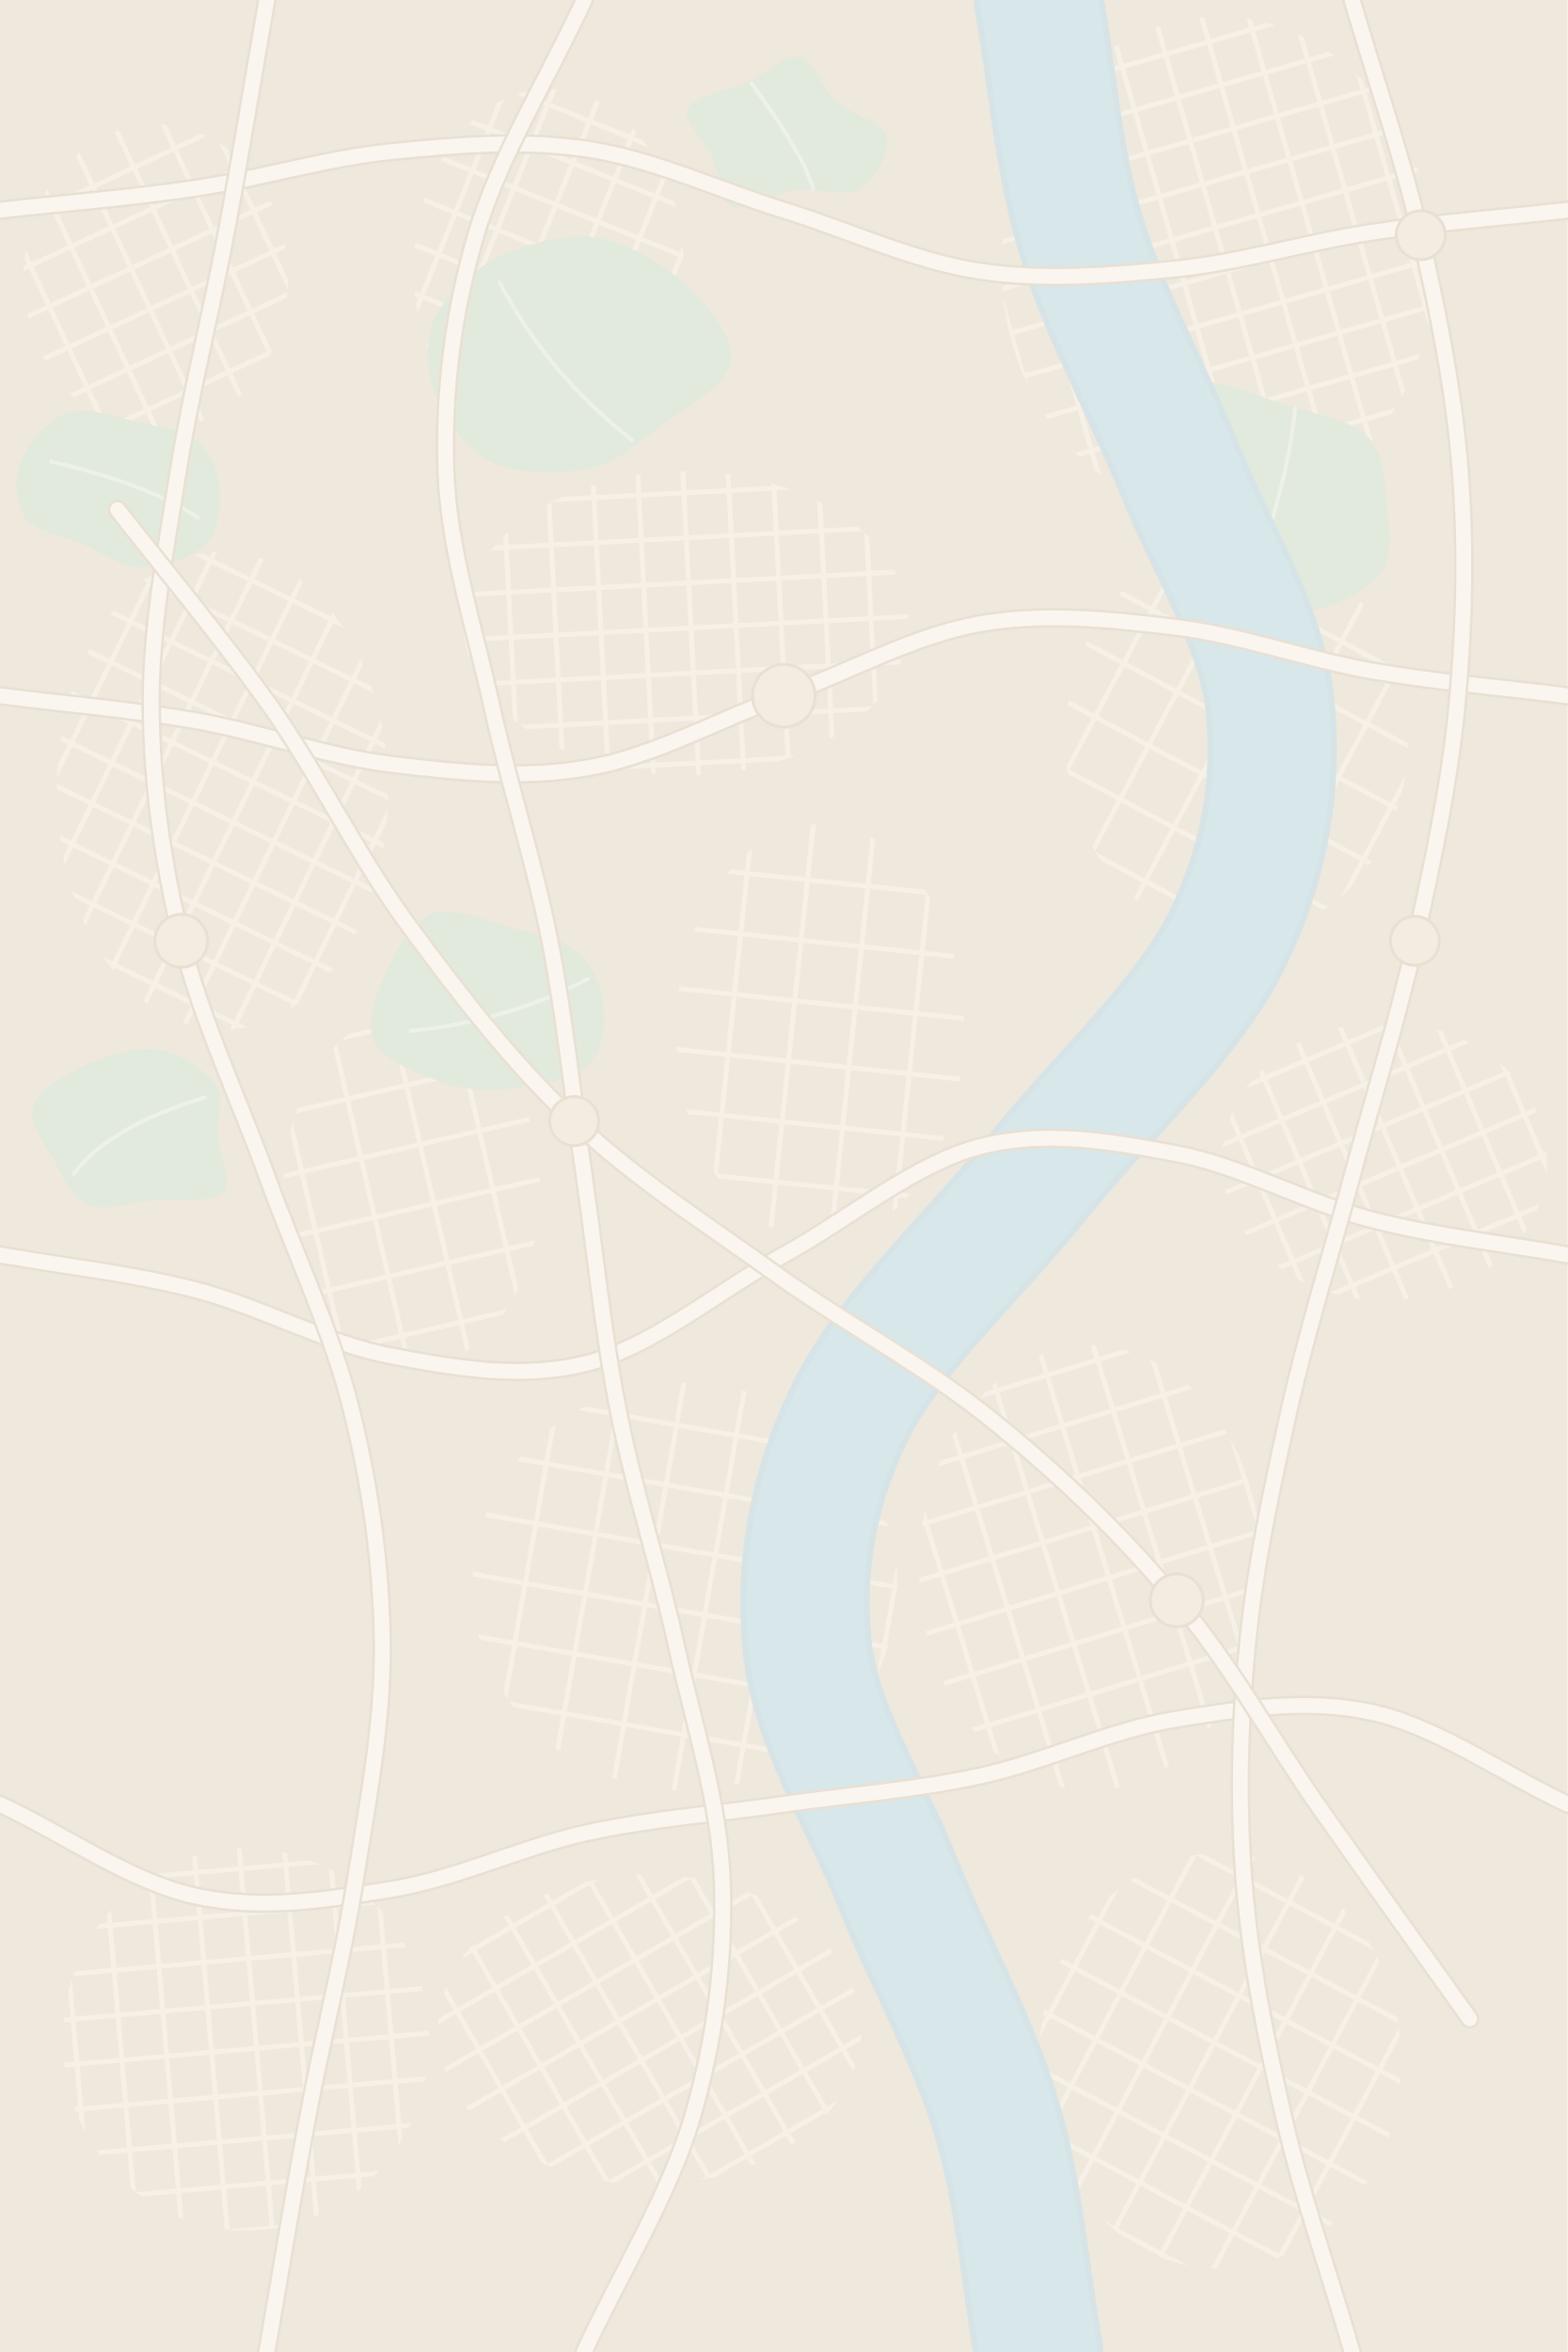
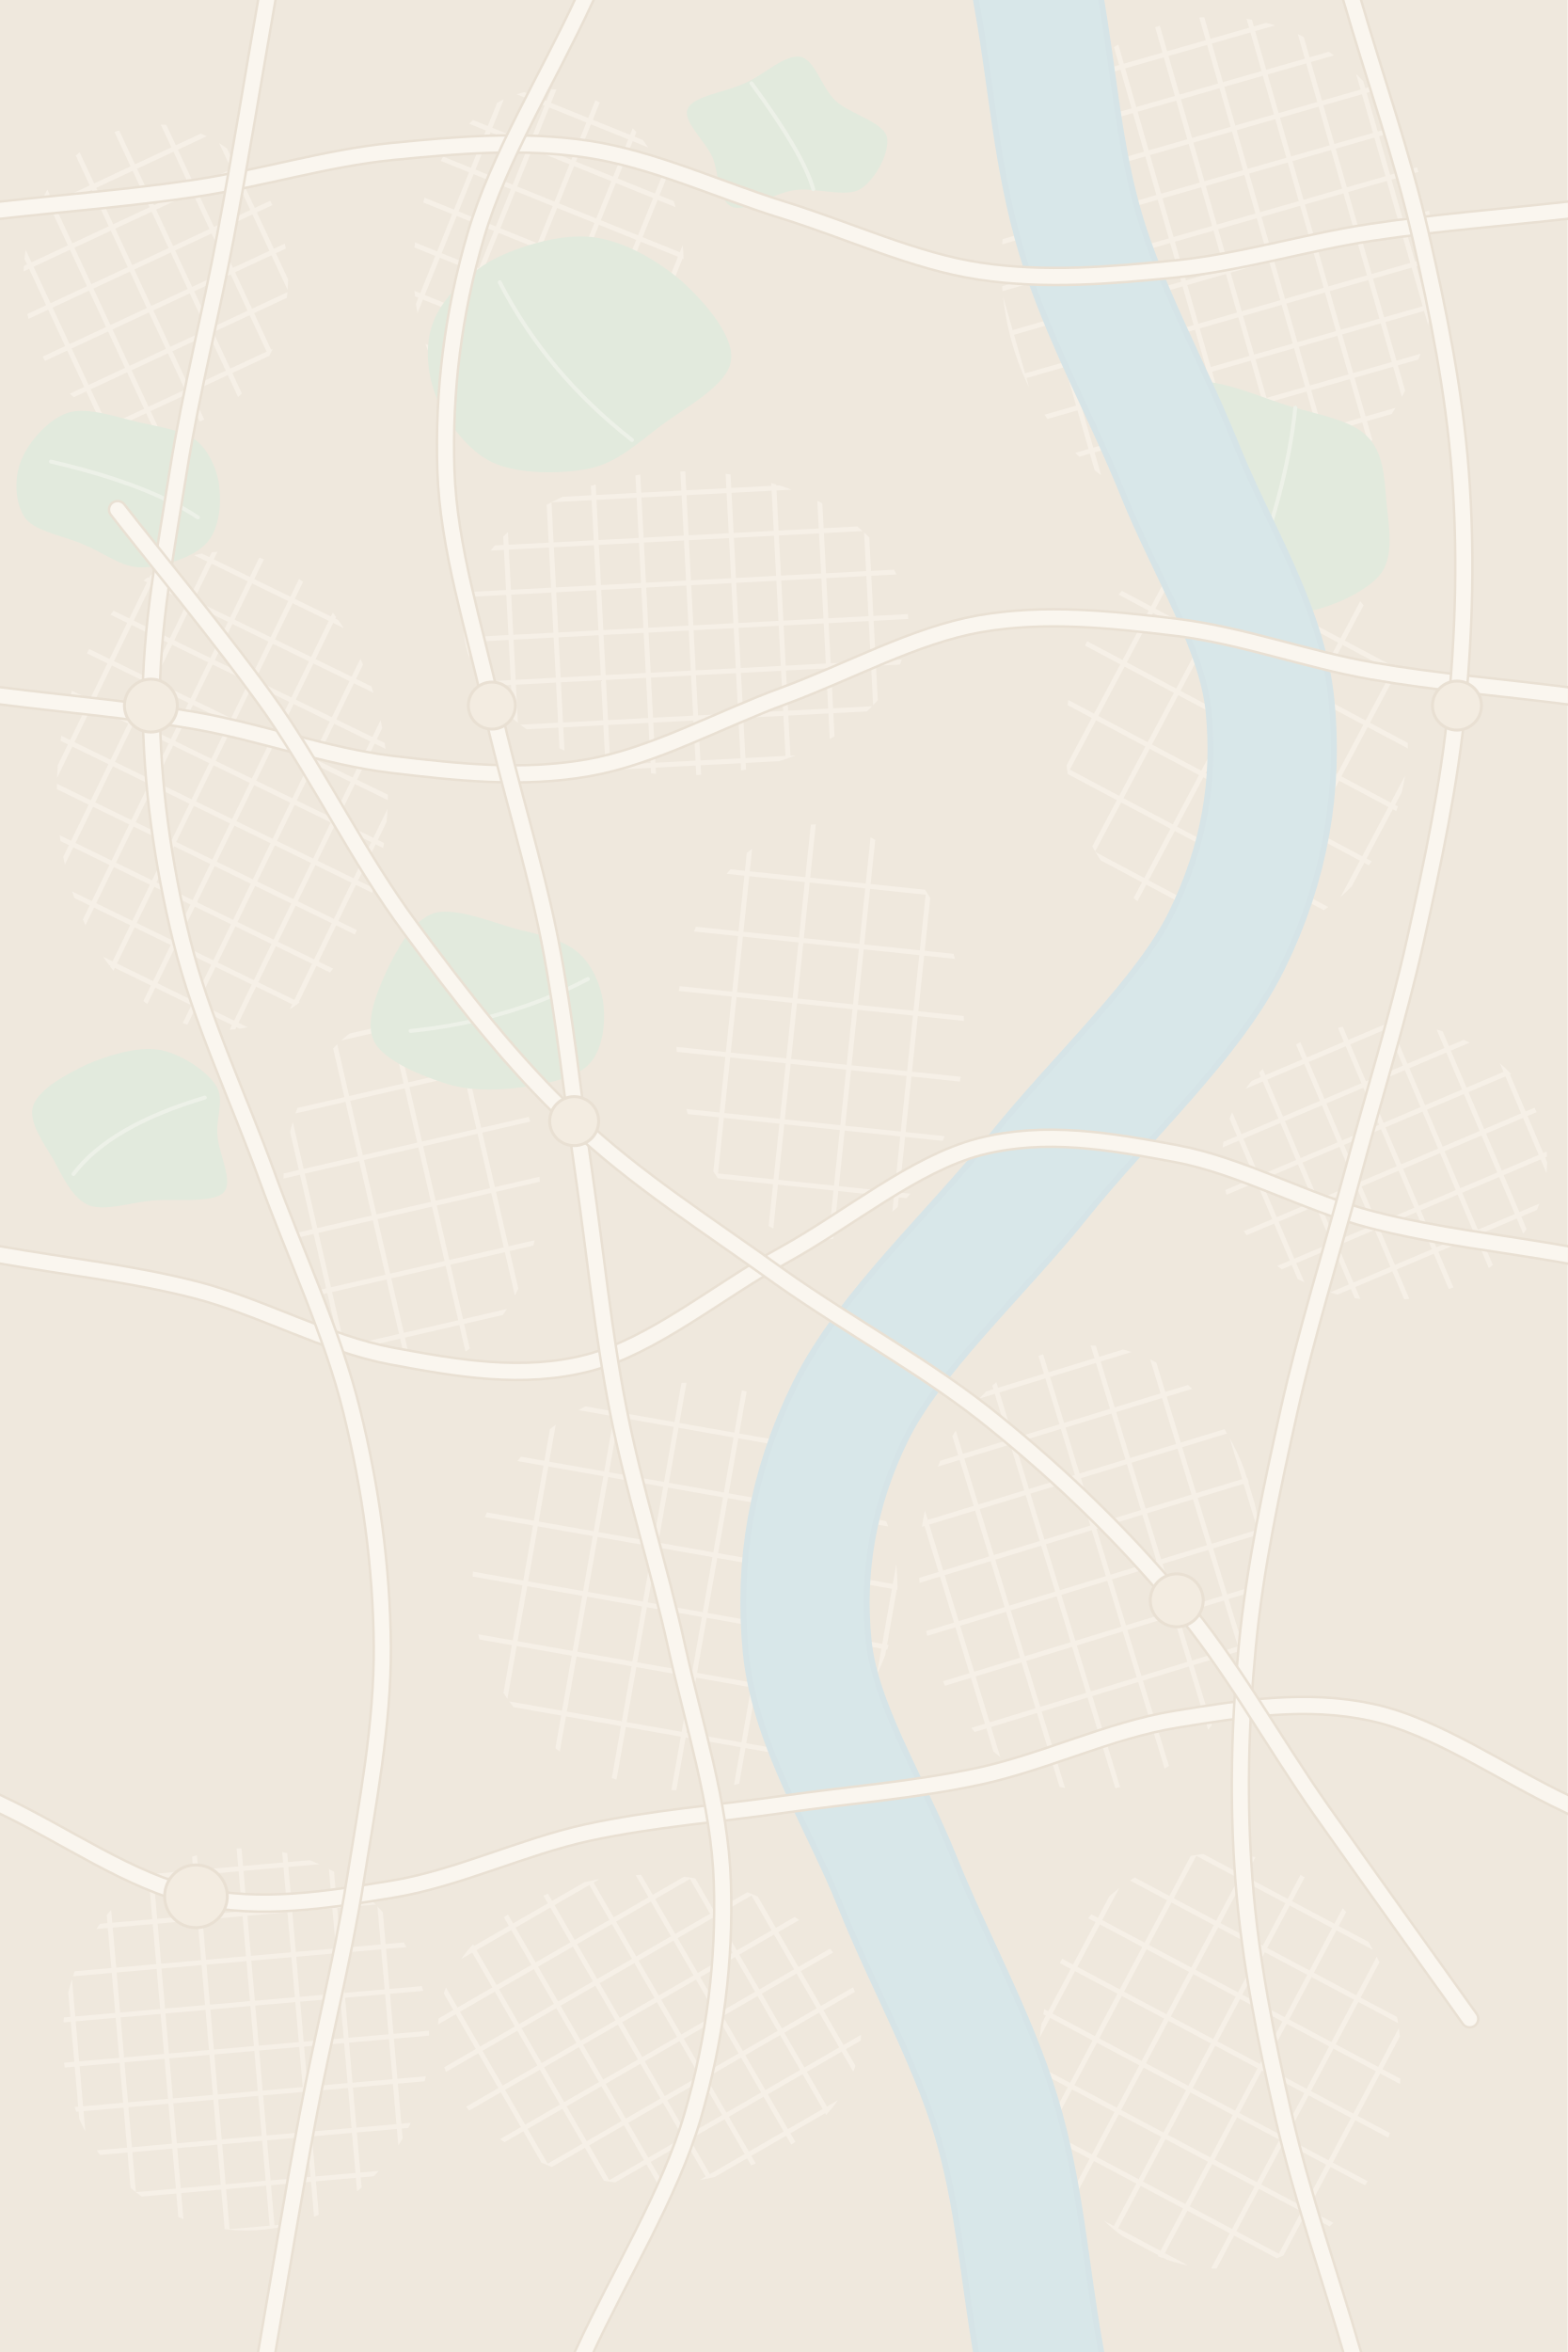
<svg xmlns="http://www.w3.org/2000/svg" width="1600" height="2400" viewBox="0 0 1600 2400">
  <defs>
    <clipPath id="q1">
      <ellipse cx="699" cy="1619" rx="217" ry="208" />
    </clipPath>
    <clipPath id="q2">
      <ellipse cx="560" cy="275" rx="138" ry="184" />
    </clipPath>
    <clipPath id="q3">
      <ellipse cx="837" cy="1053" rx="147" ry="212" />
    </clipPath>
    <clipPath id="q4">
      <ellipse cx="1262" cy="754" rx="175" ry="203" />
    </clipPath>
    <clipPath id="q5">
      <ellipse cx="700" cy="636" rx="227" ry="155" />
    </clipPath>
    <clipPath id="q6">
      <ellipse cx="1243" cy="271" rx="221" ry="254" />
    </clipPath>
    <clipPath id="q7">
      <ellipse cx="420" cy="1214" rx="131" ry="182" />
    </clipPath>
    <clipPath id="q8">
      <ellipse cx="251" cy="2081" rx="187" ry="195" />
    </clipPath>
    <clipPath id="q9">
      <ellipse cx="1413" cy="1185" rx="166" ry="142" />
    </clipPath>
    <clipPath id="q10">
      <ellipse cx="159" cy="283" rx="135" ry="156" />
    </clipPath>
    <clipPath id="q11">
      <ellipse cx="663" cy="2071" rx="216" ry="158" />
    </clipPath>
    <clipPath id="q12">
      <ellipse cx="1245" cy="2103" rx="185" ry="212" />
    </clipPath>
    <clipPath id="q13">
      <ellipse cx="1113" cy="1600" rx="175" ry="227" />
    </clipPath>
    <clipPath id="q14">
      <ellipse cx="227" cy="807" rx="169" ry="244" />
    </clipPath>
    <style>.street{fill:none;stroke:#F6F0E7;stroke-width:5}.park{fill:#E2EADD}.park-path{fill:none;stroke:#EDF1E8;stroke-width:4;stroke-linecap:round}.bank{fill:none;stroke:#D6E4E7;stroke-width:132;stroke-linecap:round}.water{fill:none;stroke:#D8E7E9;stroke-width:120;stroke-linecap:round}.casing{fill:none;stroke:#E9E0D3;stroke-width:20;stroke-linecap:round}.avenue{fill:none;stroke:#FAF6EF;stroke-width:15;stroke-linecap:round}.square{fill:#F3ECE1;stroke:#E9E0D3;stroke-width:3}</style>
  </defs>
  <rect width="1600" height="2400" fill="#EFE8DD" />
  <g clip-path="url(#q1)">
    <path transform="rotate(10 699 1619)" d="M352 1272H1046M352 1272V1966M352 1334H1046M414 1272V1966M352 1396H1046M476 1272V1966M352 1458H1046M538 1272V1966M352 1520H1046M600 1272V1966M352 1582H1046M662 1272V1966M352 1644H1046M724 1272V1966M352 1706H1046M786 1272V1966M352 1768H1046M848 1272V1966M352 1830H1046M910 1272V1966M352 1892H1046M972 1272V1966M352 1954H1046M1034 1272V1966" class="street" />
  </g>
  <g clip-path="url(#q2)">
    <path transform="rotate(22 560 275)" d="M266 -19H854M266 -19V569M266 27H854M312 -19V569M266 73H854M358 -19V569M266 119H854M404 -19V569M266 165H854M450 -19V569M266 211H854M496 -19V569M266 257H854M542 -19V569M266 303H854M588 -19V569M266 349H854M634 -19V569M266 395H854M680 -19V569M266 441H854M726 -19V569M266 487H854M772 -19V569M266 533H854M818 -19V569" class="street" />
  </g>
  <g clip-path="url(#q3)">
    <path transform="rotate(6 837 1053)" d="M498 714H1176M498 714V1392M498 776H1176M560 714V1392M498 838H1176M622 714V1392M498 900H1176M684 714V1392M498 962H1176M746 714V1392M498 1024H1176M808 714V1392M498 1086H1176M870 714V1392M498 1148H1176M932 714V1392M498 1210H1176M994 714V1392M498 1272H1176M1056 714V1392M498 1334H1176M1118 714V1392" class="street" />
  </g>
  <g clip-path="url(#q4)">
    <path transform="rotate(28 1262 754)" d="M938 430H1586M938 430V1078M938 492H1586M1000 430V1078M938 554H1586M1062 430V1078M938 616H1586M1124 430V1078M938 678H1586M1186 430V1078M938 740H1586M1248 430V1078M938 802H1586M1310 430V1078M938 864H1586M1372 430V1078M938 926H1586M1434 430V1078M938 988H1586M1496 430V1078M938 1050H1586M1558 430V1078" class="street" />
  </g>
  <g clip-path="url(#q5)">
    <path transform="rotate(-3 700 636)" d="M337 273H1063M337 273V999M337 319H1063M383 273V999M337 365H1063M429 273V999M337 411H1063M475 273V999M337 457H1063M521 273V999M337 503H1063M567 273V999M337 549H1063M613 273V999M337 595H1063M659 273V999M337 641H1063M705 273V999M337 687H1063M751 273V999M337 733H1063M797 273V999M337 779H1063M843 273V999M337 825H1063M889 273V999M337 871H1063M935 273V999M337 917H1063M981 273V999M337 963H1063M1027 273V999" class="street" />
  </g>
  <g clip-path="url(#q6)">
    <path transform="rotate(-16 1243 271)" d="M837 -135H1649M837 -135V677M837 -89H1649M883 -135V677M837 -43H1649M929 -135V677M837 3H1649M975 -135V677M837 49H1649M1021 -135V677M837 95H1649M1067 -135V677M837 141H1649M1113 -135V677M837 187H1649M1159 -135V677M837 233H1649M1205 -135V677M837 279H1649M1251 -135V677M837 325H1649M1297 -135V677M837 371H1649M1343 -135V677M837 417H1649M1389 -135V677M837 463H1649M1435 -135V677M837 509H1649M1481 -135V677M837 555H1649M1527 -135V677M837 601H1649M1573 -135V677M837 647H1649M1619 -135V677" class="street" />
  </g>
  <g clip-path="url(#q7)">
    <path transform="rotate(-13 420 1214)" d="M129 923H711M129 923V1505M129 985H711M191 923V1505M129 1047H711M253 923V1505M129 1109H711M315 923V1505M129 1171H711M377 923V1505M129 1233H711M439 923V1505M129 1295H711M501 923V1505M129 1357H711M563 923V1505M129 1419H711M625 923V1505M129 1481H711M687 923V1505" class="street" />
  </g>
  <g clip-path="url(#q8)">
    <path transform="rotate(-5 251 2081)" d="M-61 1769H563M-61 1769V2393M-61 1815H563M-15 1769V2393M-61 1861H563M31 1769V2393M-61 1907H563M77 1769V2393M-61 1953H563M123 1769V2393M-61 1999H563M169 1769V2393M-61 2045H563M215 1769V2393M-61 2091H563M261 1769V2393M-61 2137H563M307 1769V2393M-61 2183H563M353 1769V2393M-61 2229H563M399 1769V2393M-61 2275H563M445 1769V2393M-61 2321H563M491 1769V2393M-61 2367H563M537 1769V2393" class="street" />
  </g>
  <g clip-path="url(#q9)">
    <path transform="rotate(-23 1413 1185)" d="M1149 921H1677M1149 921V1449M1149 967H1677M1195 921V1449M1149 1013H1677M1241 921V1449M1149 1059H1677M1287 921V1449M1149 1105H1677M1333 921V1449M1149 1151H1677M1379 921V1449M1149 1197H1677M1425 921V1449M1149 1243H1677M1471 921V1449M1149 1289H1677M1517 921V1449M1149 1335H1677M1563 921V1449M1149 1381H1677M1609 921V1449M1149 1427H1677M1655 921V1449" class="street" />
  </g>
  <g clip-path="url(#q10)">
    <path transform="rotate(-25 159 283)" d="M-90 34H408M-90 34V532M-90 80H408M-44 34V532M-90 126H408M2 34V532M-90 172H408M48 34V532M-90 218H408M94 34V532M-90 264H408M140 34V532M-90 310H408M186 34V532M-90 356H408M232 34V532M-90 402H408M278 34V532M-90 448H408M324 34V532M-90 494H408M370 34V532" class="street" />
  </g>
  <g clip-path="url(#q11)">
    <path transform="rotate(-30 663 2071)" d="M318 1726H1008M318 1726V2416M318 1772H1008M364 1726V2416M318 1818H1008M410 1726V2416M318 1864H1008M456 1726V2416M318 1910H1008M502 1726V2416M318 1956H1008M548 1726V2416M318 2002H1008M594 1726V2416M318 2048H1008M640 1726V2416M318 2094H1008M686 1726V2416M318 2140H1008M732 1726V2416M318 2186H1008M778 1726V2416M318 2232H1008M824 1726V2416M318 2278H1008M870 1726V2416M318 2324H1008M916 1726V2416M318 2370H1008M962 1726V2416M318 2416H1008M1008 1726V2416" class="street" />
  </g>
  <g clip-path="url(#q12)">
    <path transform="rotate(28 1245 2103)" d="M907 1765H1583M907 1765V2441M907 1819H1583M961 1765V2441M907 1873H1583M1015 1765V2441M907 1927H1583M1069 1765V2441M907 1981H1583M1123 1765V2441M907 2035H1583M1177 1765V2441M907 2089H1583M1231 1765V2441M907 2143H1583M1285 1765V2441M907 2197H1583M1339 1765V2441M907 2251H1583M1393 1765V2441M907 2305H1583M1447 1765V2441M907 2359H1583M1501 1765V2441M907 2413H1583M1555 1765V2441" class="street" />
  </g>
  <g clip-path="url(#q13)">
    <path transform="rotate(-17 1113 1600)" d="M750 1237H1476M750 1237V1963M750 1291H1476M804 1237V1963M750 1345H1476M858 1237V1963M750 1399H1476M912 1237V1963M750 1453H1476M966 1237V1963M750 1507H1476M1020 1237V1963M750 1561H1476M1074 1237V1963M750 1615H1476M1128 1237V1963M750 1669H1476M1182 1237V1963M750 1723H1476M1236 1237V1963M750 1777H1476M1290 1237V1963M750 1831H1476M1344 1237V1963M750 1885H1476M1398 1237V1963M750 1939H1476M1452 1237V1963" class="street" />
  </g>
  <g clip-path="url(#q14)">
    <path transform="rotate(26 227 807)" d="M-163 417H617M-163 417V1197M-163 463H617M-117 417V1197M-163 509H617M-71 417V1197M-163 555H617M-25 417V1197M-163 601H617M21 417V1197M-163 647H617M67 417V1197M-163 693H617M113 417V1197M-163 739H617M159 417V1197M-163 785H617M205 417V1197M-163 831H617M251 417V1197M-163 877H617M297 417V1197M-163 923H617M343 417V1197M-163 969H617M389 417V1197M-163 1015H617M435 417V1197M-163 1061H617M481 417V1197M-163 1107H617M527 417V1197M-163 1153H617M573 417V1197" class="street" />
  </g>
  <path d="M675 434 C651 452 630 472 602 478 C573 484 529 484 503 472 C477 460 456 430 446 407 C436 383 433 353 442 329 C451 305 476 280 503 265 C530 251 573 238 605 242 C638 246 673 267 697 288 C720 309 750 344 746 368 C743 393 699 416 675 434 Z" class="park" />
  <path d="M510 288 Q558 381 645 449" class="park-path" />
  <path d="M210 555 C197 569 165 579 144 579 C124 579 106 564 86 556 C67 547 37 543 26 529 C15 514 14 487 22 469 C29 451 50 427 70 421 C90 415 120 426 142 431 C164 436 187 439 201 450 C214 461 223 482 224 499 C226 517 223 542 210 555 Z" class="park" />
  <path d="M52 471 Q151 494 202 528" class="park-path" />
  <path d="M228 1217 C217 1228 179 1223 156 1225 C133 1227 108 1236 91 1230 C74 1223 64 1201 55 1184 C45 1167 28 1144 34 1128 C40 1111 68 1096 89 1086 C110 1077 139 1068 161 1071 C183 1074 210 1092 220 1107 C230 1121 220 1141 222 1159 C223 1177 239 1206 228 1217 Z" class="park" />
  <path d="M209 1120 Q112 1149 75 1198" class="park-path" />
  <path d="M878 193 C863 202 833 191 811 194 C789 197 761 217 747 211 C733 205 734 177 727 160 C719 143 696 123 702 111 C707 98 741 94 760 85 C779 77 801 55 817 58 C832 61 838 89 853 103 C867 116 900 124 905 139 C909 154 894 183 878 193 Z" class="park" />
  <path d="M767 85 Q820 157 830 193" class="park-path" />
  <path d="M600 1087 C586 1101 553 1107 528 1110 C503 1113 477 1113 453 1105 C428 1097 392 1082 382 1063 C372 1044 384 1014 394 992 C404 971 420 940 442 932 C464 925 502 941 527 948 C552 954 575 959 590 972 C605 985 614 1007 616 1026 C618 1045 615 1073 600 1087 Z" class="park" />
  <path d="M600 999 Q518 1042 419 1052" class="park-path" />
  <path d="M1408 587 C1392 606 1350 624 1321 626 C1292 627 1257 611 1235 597 C1213 583 1203 564 1189 543 C1174 522 1146 494 1149 469 C1152 443 1181 400 1209 391 C1237 382 1287 406 1318 415 C1349 424 1379 429 1395 445 C1412 461 1413 488 1415 512 C1417 535 1424 568 1408 587 Z" class="park" />
  <path d="M1322 416 Q1313 504 1271 607" class="park-path" />
-   <path d="M1060.0 0.0 C1074.4 80.0 1079.2 160.0 1103.2 240.0 C1127.3 320.0 1172.1 400.0 1204.3 480.0 C1236.4 560.0 1288.2 640.0 1296.2 720.0 C1304.1 800.0 1291.3 880.0 1251.9 960.0 C1212.5 1040.0 1124.0 1120.0 1060.0 1200.0 C996.0 1280.0 907.5 1360.0 868.1 1440.0 C828.7 1520.0 815.9 1600.0 823.8 1680.0 C831.8 1760.0 883.6 1840.0 915.7 1920.0 C947.9 2000.0 992.7 2080.0 1016.8 2160.0 C1040.8 2240.0 1045.6 2320.0 1060.0 2400.0" class="bank" />
-   <path d="M1060.0 0.0 C1074.4 80.0 1079.2 160.0 1103.2 240.0 C1127.3 320.0 1172.1 400.0 1204.3 480.0 C1236.4 560.0 1288.2 640.0 1296.2 720.0 C1304.1 800.0 1291.3 880.0 1251.9 960.0 C1212.5 1040.0 1124.0 1120.0 1060.0 1200.0 C996.0 1280.0 907.5 1360.0 868.1 1440.0 C828.7 1520.0 815.9 1600.0 823.8 1680.0 C831.8 1760.0 883.6 1840.0 915.7 1920.0 C947.9 2000.0 992.7 2080.0 1016.8 2160.0 C1040.8 2240.0 1045.6 2320.0 1060.0 2400.0" class="water" />
-   <path d="M0.0 214.5 C66.7 207.0 133.3 202.0 200.0 192.0 C266.7 182.0 333.3 161.2 400.0 154.6 C466.7 148.0 533.3 142.3 600.0 152.3 C666.7 162.3 733.3 193.8 800.0 214.5 C866.7 235.2 933.3 266.7 1000.0 276.7 C1066.7 286.7 1133.3 281.0 1200.0 274.4 C1266.7 267.8 1333.3 247.0 1400.0 237.0 C1466.7 227.0 1533.3 222.0 1600.0 214.5" class="casing" />
-   <path d="M0.0 214.5 C66.7 207.0 133.3 202.0 200.0 192.0 C266.7 182.0 333.3 161.2 400.0 154.6 C466.7 148.0 533.3 142.3 600.0 152.3 C666.7 162.3 733.3 193.8 800.0 214.5 C866.7 235.2 933.3 266.7 1000.0 276.7 C1066.7 286.7 1133.3 281.0 1200.0 274.4 C1266.7 267.8 1333.3 247.0 1400.0 237.0 C1466.7 227.0 1533.3 222.0 1600.0 214.5" class="avenue" />
-   <path d="M0.0 710.0 C66.7 718.5 133.3 723.8 200.0 735.5 C266.7 747.2 333.3 772.0 400.0 780.0 C466.7 788.0 533.3 795.2 600.0 783.5 C666.7 771.9 733.3 734.5 800.0 710.0 C866.7 685.5 933.3 648.2 1000.0 636.5 C1066.7 624.9 1133.3 632.1 1200.0 640.1 C1266.7 648.1 1333.3 672.9 1400.0 684.6 C1466.7 696.2 1533.3 701.5 1600.0 710.0" class="casing" />
-   <path d="M0.0 710.0 C66.7 718.5 133.3 723.8 200.0 735.5 C266.7 747.2 333.3 772.0 400.0 780.0 C466.7 788.0 533.3 795.2 600.0 783.5 C666.7 771.9 733.3 734.5 800.0 710.0 C866.7 685.5 933.3 648.2 1000.0 636.5 C1066.7 624.9 1133.3 632.1 1200.0 640.1 C1266.7 648.1 1333.3 672.9 1400.0 684.6 C1466.7 696.2 1533.3 701.5 1600.0 710.0" class="avenue" />
-   <path d="M0.0 1280.5 C66.7 1292.4 133.3 1299.1 200.0 1316.3 C266.7 1333.5 333.3 1371.4 400.0 1383.8 C466.7 1396.2 533.3 1408.0 600.0 1390.8 C666.7 1373.6 733.3 1317.2 800.0 1280.5 C866.7 1243.7 933.3 1187.4 1000.0 1170.1 C1066.7 1152.9 1133.3 1164.7 1200.0 1177.1 C1266.7 1189.5 1333.3 1227.4 1400.0 1244.6 C1466.7 1261.9 1533.3 1268.5 1600.0 1280.5" class="casing" />
-   <path d="M0.0 1280.5 C66.7 1292.4 133.3 1299.1 200.0 1316.3 C266.7 1333.5 333.3 1371.4 400.0 1383.8 C466.7 1396.2 533.3 1408.0 600.0 1390.8 C666.7 1373.6 733.3 1317.2 800.0 1280.5 C866.7 1243.7 933.3 1187.4 1000.0 1170.1 C1066.7 1152.9 1133.3 1164.7 1200.0 1177.1 C1266.7 1189.5 1333.3 1227.4 1400.0 1244.6 C1466.7 1261.9 1533.3 1268.5 1600.0 1280.5" class="avenue" />
-   <path d="M0.0 1841.1 C66.7 1872.4 133.3 1920.5 200.0 1934.9 C266.7 1949.4 333.3 1938.7 400.0 1927.8 C466.7 1917.0 533.3 1884.4 600.0 1869.9 C666.7 1855.5 733.3 1850.7 800.0 1841.1 C866.7 1831.5 933.3 1826.7 1000.0 1812.3 C1066.7 1797.8 1133.3 1765.2 1200.0 1754.4 C1266.7 1743.5 1333.3 1732.8 1400.0 1747.3 C1466.7 1761.7 1533.3 1809.8 1600.0 1841.1" class="casing" />
-   <path d="M0.0 1841.1 C66.7 1872.4 133.3 1920.5 200.0 1934.9 C266.7 1949.4 333.3 1938.7 400.0 1927.8 C466.7 1917.0 533.3 1884.4 600.0 1869.9 C666.7 1855.5 733.3 1850.7 800.0 1841.1 C866.7 1831.5 933.3 1826.7 1000.0 1812.3 C1066.7 1797.8 1133.3 1765.2 1200.0 1754.4 C1266.7 1743.5 1333.3 1732.8 1400.0 1747.3 C1466.7 1761.7 1533.3 1809.8 1600.0 1841.1" class="avenue" />
-   <path d="M272.3 0.0 C258.3 80.0 245.5 160.0 230.4 240.0 C215.4 320.0 194.8 400.0 182.1 480.0 C169.4 560.0 153.8 640.0 154.3 720.0 C154.9 800.0 165.8 880.0 185.5 960.0 C205.1 1040.0 243.3 1120.0 272.3 1200.0 C301.2 1280.0 339.4 1360.0 359.0 1440.0 C378.7 1520.0 389.6 1600.0 390.2 1680.0 C390.7 1760.0 375.1 1840.0 362.4 1920.0 C349.7 2000.0 329.1 2080.0 314.1 2160.0 C299.1 2240.0 286.2 2320.0 272.3 2400.0" class="casing" />
-   <path d="M272.3 0.0 C258.3 80.0 245.5 160.0 230.4 240.0 C215.4 320.0 194.8 400.0 182.1 480.0 C169.4 560.0 153.8 640.0 154.3 720.0 C154.9 800.0 165.8 880.0 185.5 960.0 C205.1 1040.0 243.3 1120.0 272.3 1200.0 C301.2 1280.0 339.4 1360.0 359.0 1440.0 C378.7 1520.0 389.6 1600.0 390.2 1680.0 C390.7 1760.0 375.1 1840.0 362.4 1920.0 C349.7 2000.0 329.1 2080.0 314.1 2160.0 C299.1 2240.0 286.2 2320.0 272.3 2400.0" class="avenue" />
-   <path d="M596.2 0.0 C559.3 80.0 509.2 160.0 485.7 240.0 C462.2 320.0 452.5 400.0 455.1 480.0 C457.8 560.0 484.1 640.0 501.8 720.0 C519.5 800.0 545.4 880.0 561.2 960.0 C576.9 1040.0 584.5 1120.0 596.2 1200.0 C607.8 1280.0 615.4 1360.0 631.2 1440.0 C646.9 1520.0 672.9 1600.0 690.5 1680.0 C708.2 1760.0 734.5 1840.0 737.2 1920.0 C739.9 2000.0 730.2 2080.0 706.7 2160.0 C683.2 2240.0 633.0 2320.0 596.2 2400.0" class="casing" />
-   <path d="M596.2 0.0 C559.3 80.0 509.2 160.0 485.7 240.0 C462.2 320.0 452.5 400.0 455.1 480.0 C457.8 560.0 484.1 640.0 501.8 720.0 C519.5 800.0 545.4 880.0 561.2 960.0 C576.9 1040.0 584.5 1120.0 596.2 1200.0 C607.8 1280.0 615.4 1360.0 631.2 1440.0 C646.9 1520.0 672.9 1600.0 690.5 1680.0 C708.2 1760.0 734.5 1840.0 737.2 1920.0 C739.9 2000.0 730.2 2080.0 706.7 2160.0 C683.2 2240.0 633.0 2320.0 596.2 2400.0" class="avenue" />
-   <path d="M1380.0 0.0 C1403.3 80.0 1431.4 160.0 1449.8 240.0 C1468.2 320.0 1484.1 400.0 1490.3 480.0 C1496.5 560.0 1494.6 640.0 1487.0 720.0 C1479.4 800.0 1462.3 880.0 1444.5 960.0 C1426.6 1040.0 1401.5 1120.0 1380.0 1200.0 C1358.5 1280.0 1333.3 1360.0 1315.5 1440.0 C1297.7 1520.0 1280.6 1600.0 1273.0 1680.0 C1265.3 1760.0 1263.5 1840.0 1269.7 1920.0 C1275.9 2000.0 1291.8 2080.0 1310.2 2160.0 C1328.6 2240.0 1356.7 2320.0 1380.0 2400.0" class="casing" />
-   <path d="M1380.0 0.0 C1403.3 80.0 1431.4 160.0 1449.8 240.0 C1468.2 320.0 1484.1 400.0 1490.3 480.0 C1496.5 560.0 1494.6 640.0 1487.0 720.0 C1479.4 800.0 1462.3 880.0 1444.5 960.0 C1426.6 1040.0 1401.5 1120.0 1380.0 1200.0 C1358.5 1280.0 1333.3 1360.0 1315.5 1440.0 C1297.7 1520.0 1280.6 1600.0 1273.0 1680.0 C1265.3 1760.0 1263.5 1840.0 1269.7 1920.0 C1275.9 2000.0 1291.8 2080.0 1310.2 2160.0 C1328.6 2240.0 1356.7 2320.0 1380.0 2400.0" class="avenue" />
+   <path d="M1016.8 -240.0 C1040.8 -160.0 1045.6 -80.0 1060.0 0.0 C1074.4 80.0 1079.2 160.0 1103.2 240.0 C1127.3 320.0 1172.1 400.0 1204.3 480.0 C1236.4 560.0 1288.2 640.0 1296.2 720.0 C1304.1 800.0 1291.3 880.0 1251.9 960.0 C1212.5 1040.0 1124.0 1120.0 1060.0 1200.0 C996.0 1280.0 907.5 1360.0 868.1 1440.0 C828.7 1520.0 815.9 1600.0 823.8 1680.0 C831.8 1760.0 883.6 1840.0 915.7 1920.0 C947.9 2000.0 992.7 2080.0 1016.8 2160.0 C1040.8 2240.0 1045.6 2320.0 1060.0 2400.0 C1074.4 2480.0 1079.2 2560.0 1103.2 2640.0" class="bank" />
+   <path d="M1016.8 -240.0 C1040.8 -160.0 1045.6 -80.0 1060.0 0.0 C1074.4 80.0 1079.2 160.0 1103.2 240.0 C1127.3 320.0 1172.1 400.0 1204.3 480.0 C1236.4 560.0 1288.2 640.0 1296.2 720.0 C1304.1 800.0 1291.3 880.0 1251.9 960.0 C1212.5 1040.0 1124.0 1120.0 1060.0 1200.0 C996.0 1280.0 907.5 1360.0 868.1 1440.0 C828.7 1520.0 815.9 1600.0 823.8 1680.0 C831.8 1760.0 883.6 1840.0 915.7 1920.0 C947.9 2000.0 992.7 2080.0 1016.8 2160.0 C1040.8 2240.0 1045.6 2320.0 1060.0 2400.0 C1074.4 2480.0 1079.2 2560.0 1103.2 2640.0" class="water" />
+   <path d="M-200.0 237.0 C-133.3 227.0 -66.7 222.0 0.0 214.5 C66.7 207.0 133.3 202.0 200.0 192.0 C266.7 182.0 333.3 161.2 400.0 154.6 C466.7 148.0 533.3 142.3 600.0 152.3 C666.7 162.3 733.3 193.8 800.0 214.5 C866.7 235.2 933.3 266.7 1000.0 276.7 C1066.7 286.7 1133.3 281.0 1200.0 274.4 C1266.7 267.8 1333.3 247.0 1400.0 237.0 C1466.7 227.0 1533.3 222.0 1600.0 214.5 C1666.7 207.0 1733.3 202.0 1800.0 192.0" class="casing" />
+   <path d="M-200.0 237.0 C-133.3 227.0 -66.7 222.0 0.0 214.5 C66.7 207.0 133.3 202.0 200.0 192.0 C266.7 182.0 333.3 161.2 400.0 154.6 C466.7 148.0 533.3 142.3 600.0 152.3 C666.7 162.3 733.3 193.8 800.0 214.5 C866.7 235.2 933.3 266.7 1000.0 276.7 C1066.7 286.7 1133.3 281.0 1200.0 274.4 C1266.7 267.8 1333.3 247.0 1400.0 237.0 C1466.7 227.0 1533.3 222.0 1600.0 214.5 C1666.7 207.0 1733.3 202.0 1800.0 192.0" class="avenue" />
+   <path d="M-200.0 684.6 C-133.3 696.2 -66.7 701.5 0.0 710.0 C66.7 718.5 133.3 723.8 200.0 735.5 C266.7 747.2 333.3 772.0 400.0 780.0 C466.7 788.0 533.3 795.2 600.0 783.5 C666.7 771.9 733.3 734.5 800.0 710.0 C866.7 685.5 933.3 648.2 1000.0 636.5 C1066.7 624.9 1133.3 632.1 1200.0 640.1 C1266.7 648.1 1333.3 672.9 1400.0 684.6 C1466.7 696.2 1533.3 701.5 1600.0 710.0 C1666.7 718.5 1733.3 723.8 1800.0 735.5" class="casing" />
+   <path d="M-200.0 684.6 C-133.3 696.2 -66.7 701.5 0.0 710.0 C66.7 718.5 133.3 723.8 200.0 735.5 C266.7 747.2 333.3 772.0 400.0 780.0 C466.7 788.0 533.3 795.2 600.0 783.5 C666.7 771.9 733.3 734.5 800.0 710.0 C866.7 685.5 933.3 648.2 1000.0 636.5 C1066.7 624.9 1133.3 632.1 1200.0 640.1 C1266.7 648.1 1333.3 672.9 1400.0 684.6 C1466.7 696.2 1533.3 701.5 1600.0 710.0 C1666.7 718.5 1733.3 723.8 1800.0 735.5" class="avenue" />
+   <path d="M-200.0 1244.6 C-133.3 1261.9 -66.7 1268.5 0.0 1280.5 C66.7 1292.4 133.3 1299.1 200.0 1316.3 C266.7 1333.5 333.3 1371.4 400.0 1383.8 C466.7 1396.2 533.3 1408.0 600.0 1390.8 C666.7 1373.6 733.3 1317.2 800.0 1280.5 C866.7 1243.7 933.3 1187.4 1000.0 1170.1 C1066.7 1152.9 1133.3 1164.7 1200.0 1177.1 C1266.7 1189.5 1333.3 1227.4 1400.0 1244.6 C1466.7 1261.9 1533.3 1268.5 1600.0 1280.5 C1666.7 1292.4 1733.3 1299.1 1800.0 1316.3" class="casing" />
+   <path d="M-200.0 1244.6 C-133.3 1261.9 -66.7 1268.5 0.0 1280.5 C66.7 1292.4 133.3 1299.1 200.0 1316.3 C266.7 1333.5 333.3 1371.4 400.0 1383.8 C466.7 1396.2 533.3 1408.0 600.0 1390.8 C666.7 1373.6 733.3 1317.2 800.0 1280.5 C866.7 1243.7 933.3 1187.4 1000.0 1170.1 C1066.7 1152.9 1133.3 1164.7 1200.0 1177.1 C1266.7 1189.5 1333.3 1227.4 1400.0 1244.6 C1466.7 1261.9 1533.3 1268.5 1600.0 1280.5 C1666.7 1292.4 1733.3 1299.1 1800.0 1316.3" class="avenue" />
+   <path d="M-200.0 1747.3 C-133.3 1761.7 -66.7 1809.8 0.0 1841.1 C66.7 1872.4 133.3 1920.5 200.0 1934.9 C266.7 1949.4 333.3 1938.7 400.0 1927.8 C466.7 1917.0 533.3 1884.4 600.0 1869.9 C666.7 1855.5 733.3 1850.7 800.0 1841.1 C866.7 1831.5 933.3 1826.7 1000.0 1812.3 C1066.7 1797.8 1133.3 1765.2 1200.0 1754.4 C1266.7 1743.5 1333.3 1732.8 1400.0 1747.3 C1466.7 1761.7 1533.3 1809.8 1600.0 1841.1 C1666.7 1872.4 1733.3 1920.5 1800.0 1934.9" class="casing" />
+   <path d="M-200.0 1747.3 C-133.3 1761.7 -66.7 1809.8 0.0 1841.1 C66.7 1872.4 133.3 1920.5 200.0 1934.9 C266.7 1949.4 333.3 1938.7 400.0 1927.8 C466.7 1917.0 533.3 1884.4 600.0 1869.9 C666.7 1855.5 733.3 1850.7 800.0 1841.1 C866.7 1831.5 933.3 1826.7 1000.0 1812.3 C1066.7 1797.8 1133.3 1765.2 1200.0 1754.4 C1266.7 1743.5 1333.3 1732.8 1400.0 1747.3 C1466.7 1761.7 1533.3 1809.8 1600.0 1841.1 C1666.7 1872.4 1733.3 1920.5 1800.0 1934.9" class="avenue" />
+   <path d="M314.1 -240.0 C299.1 -160.0 286.2 -80.0 272.3 0.0 C258.3 80.0 245.5 160.0 230.4 240.0 C215.4 320.0 194.8 400.0 182.1 480.0 C169.4 560.0 153.8 640.0 154.3 720.0 C154.9 800.0 165.8 880.0 185.5 960.0 C205.1 1040.0 243.3 1120.0 272.3 1200.0 C301.2 1280.0 339.4 1360.0 359.0 1440.0 C378.7 1520.0 389.6 1600.0 390.2 1680.0 C390.7 1760.0 375.1 1840.0 362.4 1920.0 C349.7 2000.0 329.1 2080.0 314.1 2160.0 C299.1 2240.0 286.2 2320.0 272.3 2400.0 C258.3 2480.0 245.5 2560.0 230.4 2640.0" class="casing" />
+   <path d="M314.1 -240.0 C299.1 -160.0 286.2 -80.0 272.3 0.0 C258.3 80.0 245.5 160.0 230.4 240.0 C215.4 320.0 194.8 400.0 182.1 480.0 C169.4 560.0 153.8 640.0 154.3 720.0 C154.9 800.0 165.8 880.0 185.5 960.0 C205.1 1040.0 243.3 1120.0 272.3 1200.0 C301.2 1280.0 339.4 1360.0 359.0 1440.0 C378.7 1520.0 389.6 1600.0 390.2 1680.0 C390.7 1760.0 375.1 1840.0 362.4 1920.0 C349.7 2000.0 329.1 2080.0 314.1 2160.0 C299.1 2240.0 286.2 2320.0 272.3 2400.0 C258.3 2480.0 245.5 2560.0 230.4 2640.0" class="avenue" />
+   <path d="M706.7 -240.0 C683.2 -160.0 633.0 -80.0 596.2 0.0 C559.3 80.0 509.2 160.0 485.7 240.0 C462.2 320.0 452.5 400.0 455.1 480.0 C457.8 560.0 484.1 640.0 501.8 720.0 C519.5 800.0 545.4 880.0 561.2 960.0 C576.9 1040.0 584.5 1120.0 596.2 1200.0 C607.8 1280.0 615.4 1360.0 631.2 1440.0 C646.9 1520.0 672.9 1600.0 690.5 1680.0 C708.2 1760.0 734.5 1840.0 737.2 1920.0 C739.9 2000.0 730.2 2080.0 706.7 2160.0 C683.2 2240.0 633.0 2320.0 596.2 2400.0 C559.3 2480.0 509.2 2560.0 485.7 2640.0" class="casing" />
+   <path d="M706.7 -240.0 C683.2 -160.0 633.0 -80.0 596.2 0.0 C559.3 80.0 509.2 160.0 485.7 240.0 C462.2 320.0 452.5 400.0 455.1 480.0 C457.8 560.0 484.1 640.0 501.8 720.0 C519.5 800.0 545.4 880.0 561.2 960.0 C576.9 1040.0 584.5 1120.0 596.2 1200.0 C607.8 1280.0 615.4 1360.0 631.2 1440.0 C646.9 1520.0 672.9 1600.0 690.5 1680.0 C708.2 1760.0 734.5 1840.0 737.2 1920.0 C739.9 2000.0 730.2 2080.0 706.7 2160.0 C683.2 2240.0 633.0 2320.0 596.2 2400.0 C559.3 2480.0 509.2 2560.0 485.7 2640.0" class="avenue" />
+   <path d="M1310.2 -240.0 C1328.6 -160.0 1356.7 -80.0 1380.0 0.0 C1403.3 80.0 1431.4 160.0 1449.8 240.0 C1468.2 320.0 1484.1 400.0 1490.3 480.0 C1496.5 560.0 1494.6 640.0 1487.0 720.0 C1479.4 800.0 1462.3 880.0 1444.5 960.0 C1426.6 1040.0 1401.5 1120.0 1380.0 1200.0 C1358.5 1280.0 1333.3 1360.0 1315.5 1440.0 C1297.7 1520.0 1280.6 1600.0 1273.0 1680.0 C1265.3 1760.0 1263.5 1840.0 1269.7 1920.0 C1275.9 2000.0 1291.8 2080.0 1310.2 2160.0 C1328.6 2240.0 1356.7 2320.0 1380.0 2400.0 C1403.3 2480.0 1431.4 2560.0 1449.8 2640.0" class="casing" />
+   <path d="M1310.2 -240.0 C1328.6 -160.0 1356.7 -80.0 1380.0 0.0 C1403.3 80.0 1431.4 160.0 1449.8 240.0 C1468.2 320.0 1484.1 400.0 1490.3 480.0 C1496.5 560.0 1494.6 640.0 1487.0 720.0 C1479.4 800.0 1462.3 880.0 1444.5 960.0 C1426.6 1040.0 1401.5 1120.0 1380.0 1200.0 C1358.5 1280.0 1333.3 1360.0 1315.5 1440.0 C1297.7 1520.0 1280.6 1600.0 1273.0 1680.0 C1265.3 1760.0 1263.5 1840.0 1269.7 1920.0 C1275.9 2000.0 1291.8 2080.0 1310.2 2160.0 C1328.6 2240.0 1356.7 2320.0 1380.0 2400.0 C1403.3 2480.0 1431.4 2560.0 1449.8 2640.0" class="avenue" />
  <path d="M120 520 C146 554 229 654 279 725 C328 796 367 877 419 947 C470 1016 523 1085 586 1144 C648 1203 724 1251 796 1303 C868 1354 949 1397 1016 1452 C1084 1507 1146 1567 1201 1633 C1257 1699 1299 1777 1349 1848 C1399 1919 1475 2025 1500 2060" class="casing" />
  <path d="M120 520 C146 554 229 654 279 725 C328 796 367 877 419 947 C470 1016 523 1085 586 1144 C648 1203 724 1251 796 1303 C868 1354 949 1397 1016 1452 C1084 1507 1146 1567 1201 1633 C1257 1699 1299 1777 1349 1848 C1399 1919 1475 2025 1500 2060" class="avenue" />
  <circle cx="586" cy="1144" r="25" class="square" />
-   <circle cx="800" cy="710" r="32" class="square" />
  <circle cx="1201" cy="1633" r="24" class="square" />
-   <circle cx="185" cy="960" r="27" class="square" />
-   <circle cx="1450" cy="240" r="25" class="square" />
+   <circle cx="154" cy="720" r="27" class="square" />
+   <circle cx="200" cy="1935" r="32" class="square" />
  <circle cx="1201" cy="1633" r="27" class="square" />
-   <circle cx="1444" cy="960" r="25" class="square" />
+   <circle cx="1487" cy="720" r="25" class="square" />
+   <circle cx="502" cy="720" r="24" class="square" />
</svg>
